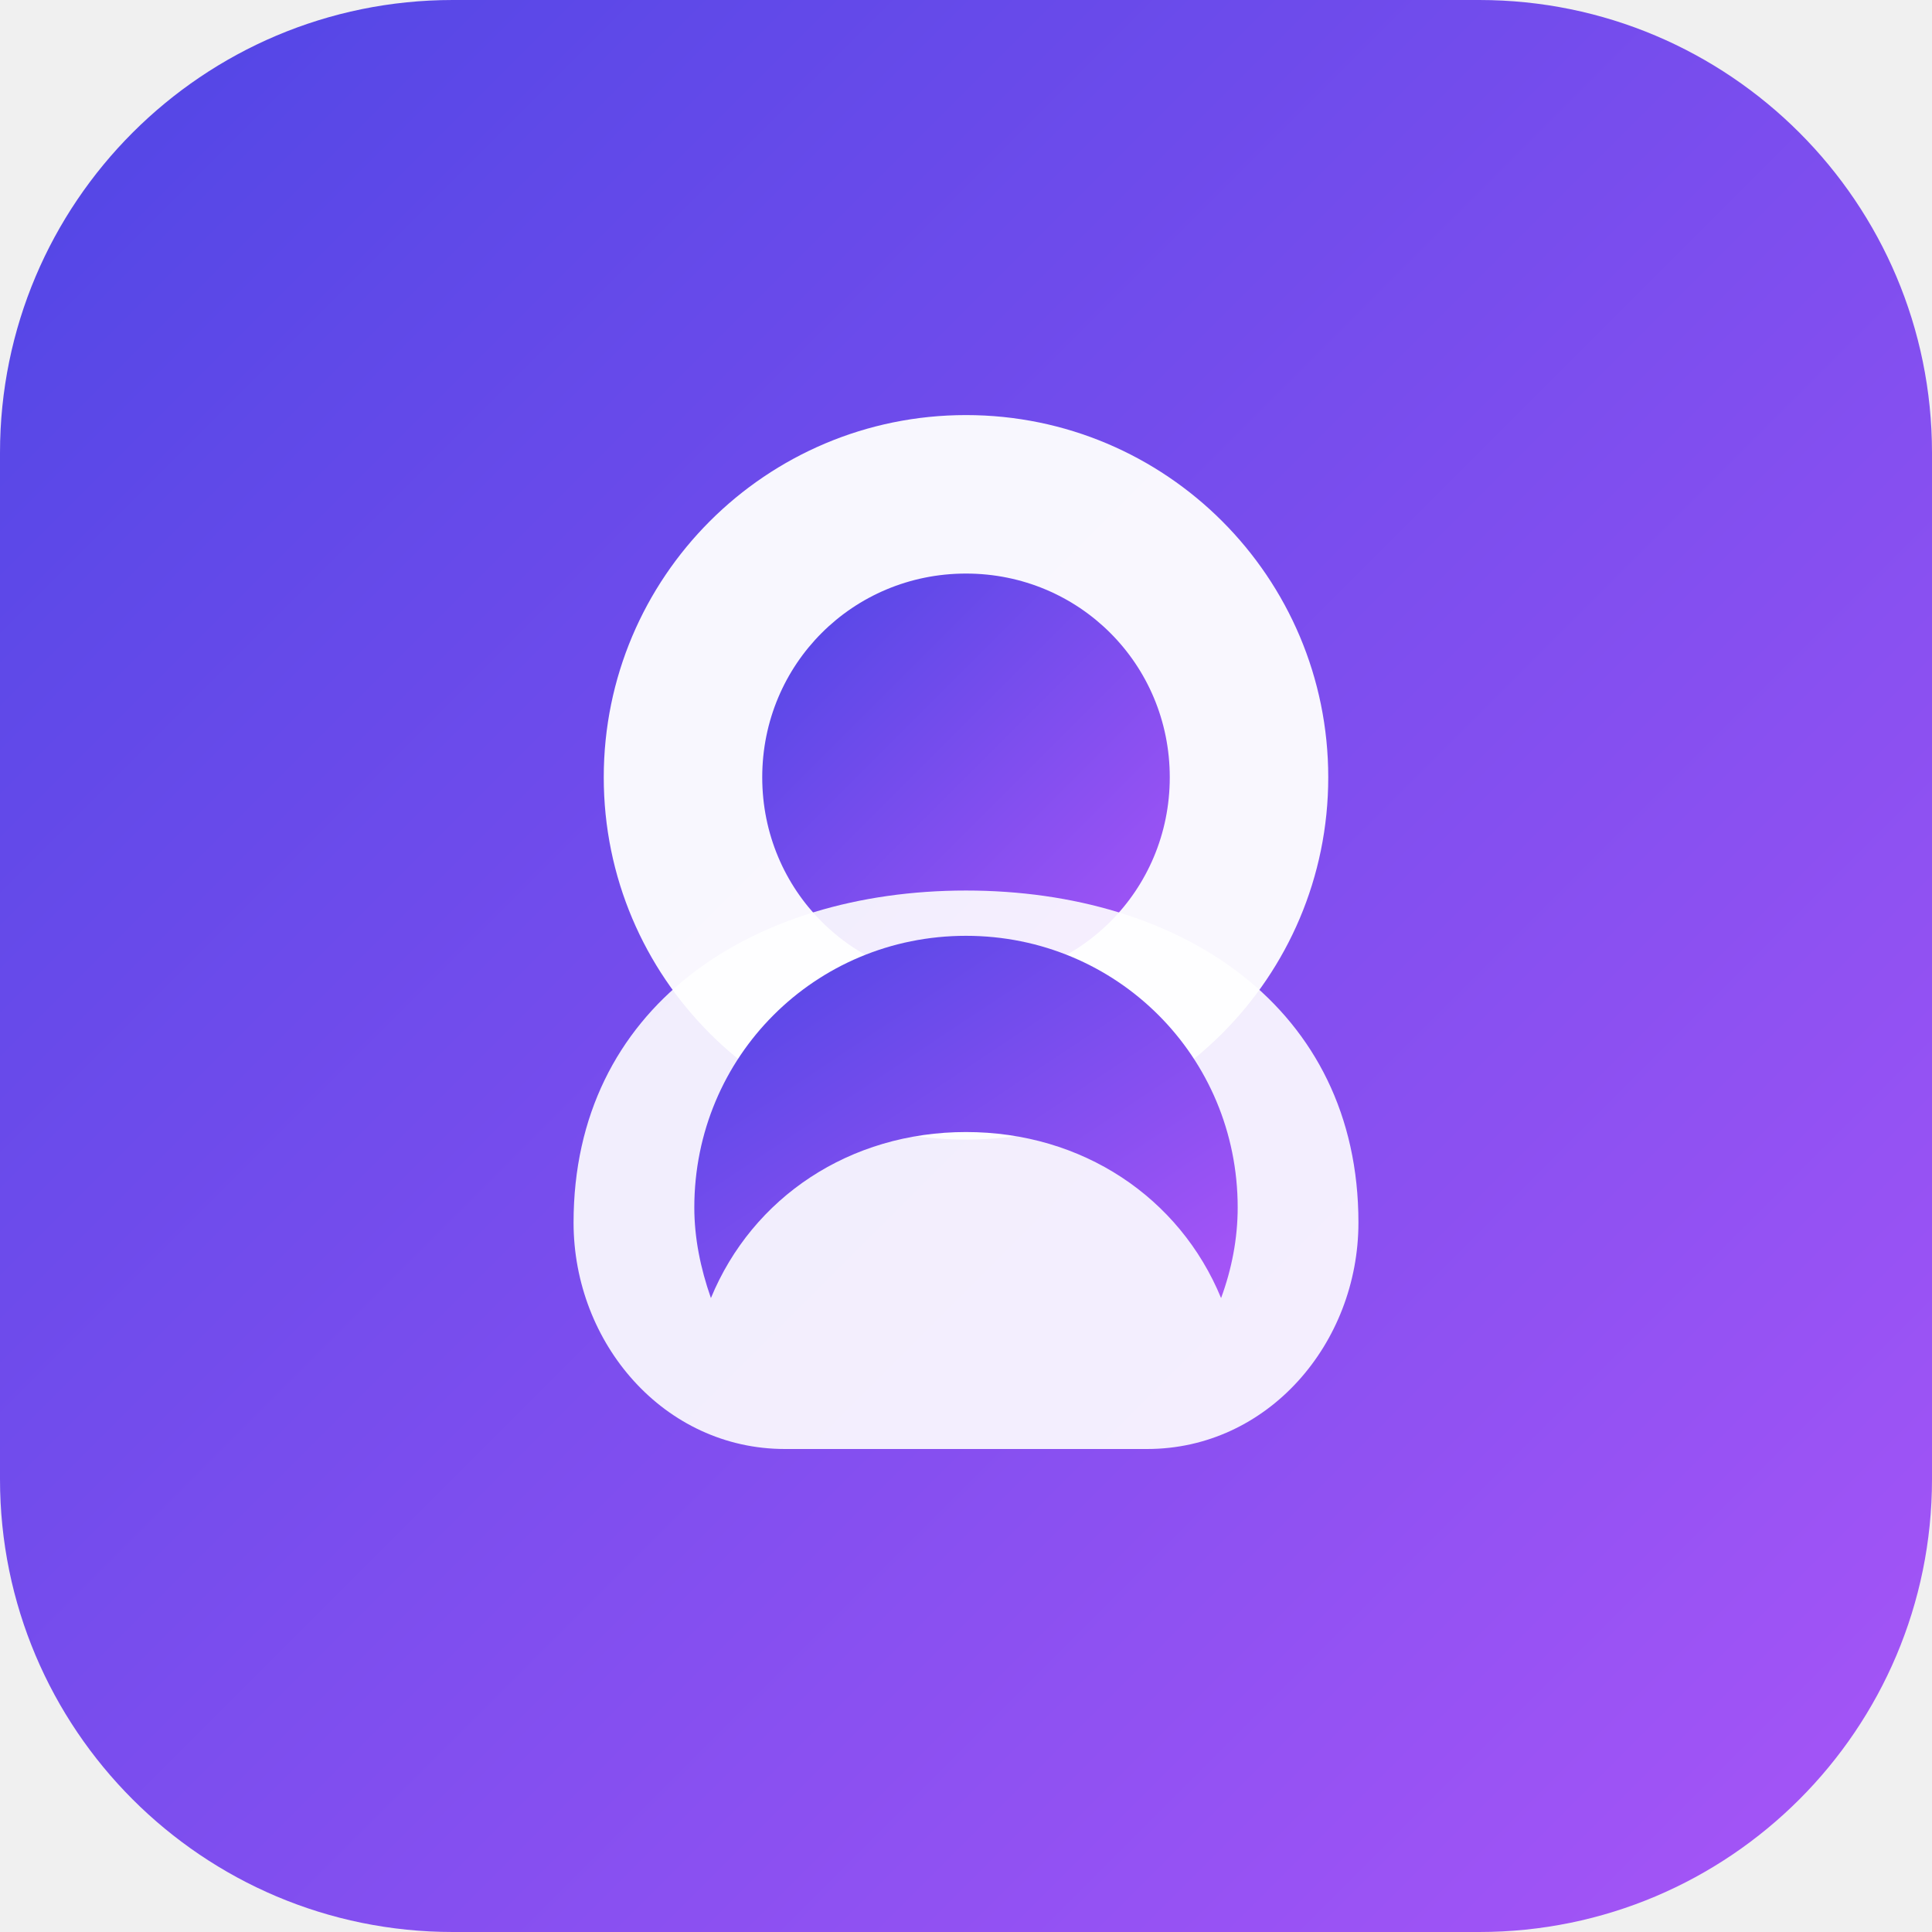
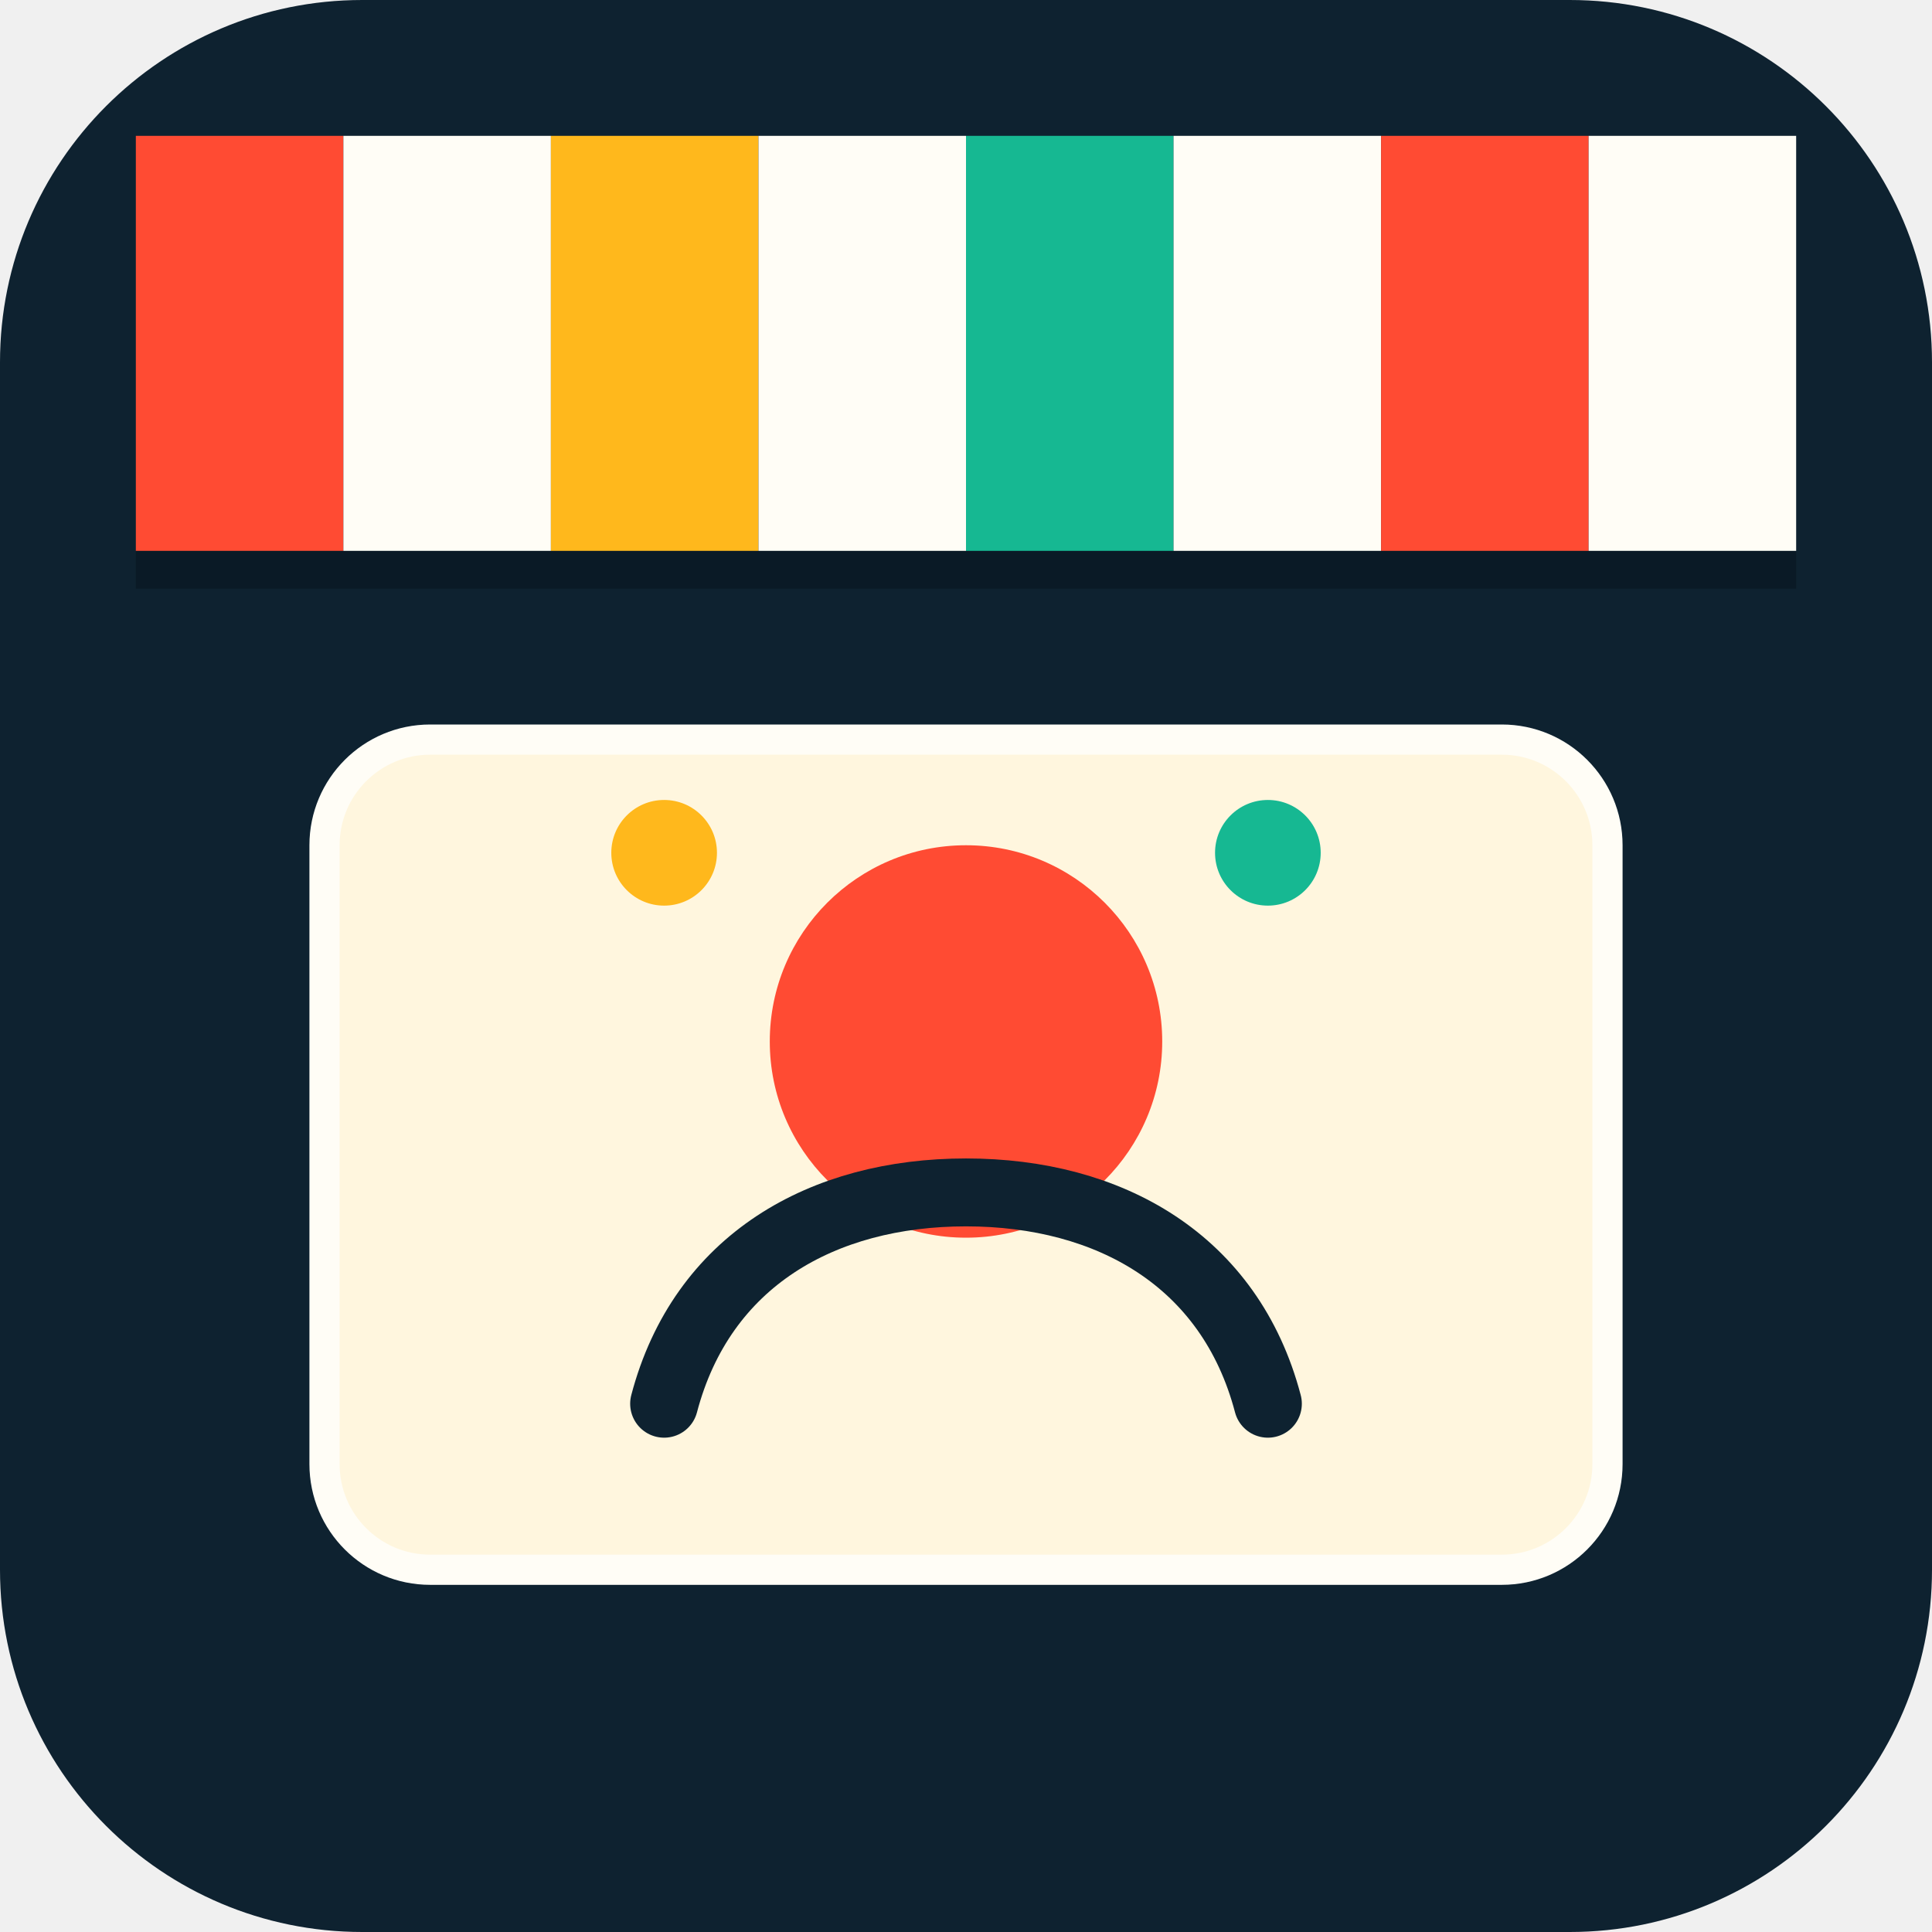
<svg xmlns="http://www.w3.org/2000/svg" viewBox="0 0 512 512">
-   <defs>
-     <linearGradient id="g" x1="0%" y1="0%" x2="100%" y2="100%">
-       <stop offset="0%" stop-color="#4f46e5" />
-       <stop offset="100%" stop-color="#a855f7" />
-     </linearGradient>
-   </defs>
-   <rect width="512" height="512" rx="120" fill="url(#g)" />
-   <circle cx="256" cy="206" r="96" fill="#fff" opacity="0.95" />
-   <path d="M256 152c-30 0-54 24-54 54s24 54 54 54 54-24 54-54-24-54-54-54z" fill="url(#g)" />
-   <path d="M152 324c0-57 47-88 104-88s104 31 104 88c0 32-24 60-56 60H208c-32 0-56-28-56-60z" fill="#fff" opacity="0.9" />
-   <path d="M256 248c-40 0-72 32-72 72 0 8 1.6 16 4.4 24 11-26.7 36.8-44 67.6-44s56.6 17.3 67.6 44c2.8-7.6 4.4-15.7 4.4-24 0-40-32-72-72-72z" fill="url(#g)" />
+   <rect width="512" height="512" rx="96" fill="#0e2230" />
+   <g>
+     <rect x="36" y="36" width="55" height="110" fill="#ff4b33" />
+     <rect x="91" y="36" width="55" height="110" fill="#fffdf6" />
+     <rect x="146" y="36" width="55" height="110" fill="#ffb81c" />
+     <rect x="201" y="36" width="55" height="110" fill="#fffdf6" />
+     <rect x="256" y="36" width="55" height="110" fill="#16b892" />
+     <rect x="311" y="36" width="55" height="110" fill="#fffdf6" />
+     <rect x="366" y="36" width="55" height="110" fill="#ff4b33" />
+     <rect x="421" y="36" width="55" height="110" fill="#fffdf6" />
+   </g>
+   <rect x="36" y="146" width="440" height="10" fill="#0a1a26" />
+   <rect x="86" y="196" width="340" height="220" rx="28" fill="#fff6de" stroke="#fffdf6" stroke-width="8" />
+   <circle cx="256" cy="276" r="52" fill="#ff4b33" />
+   <path d="M176 372c10-38 42-56 80-56s70 18 80 56" fill="none" stroke="#0e2230" stroke-width="18" stroke-linecap="round" />
+   <circle cx="176" cy="226" r="14" fill="#ffb81c" />
+   <circle cx="336" cy="226" r="14" fill="#16b892" />
</svg>
